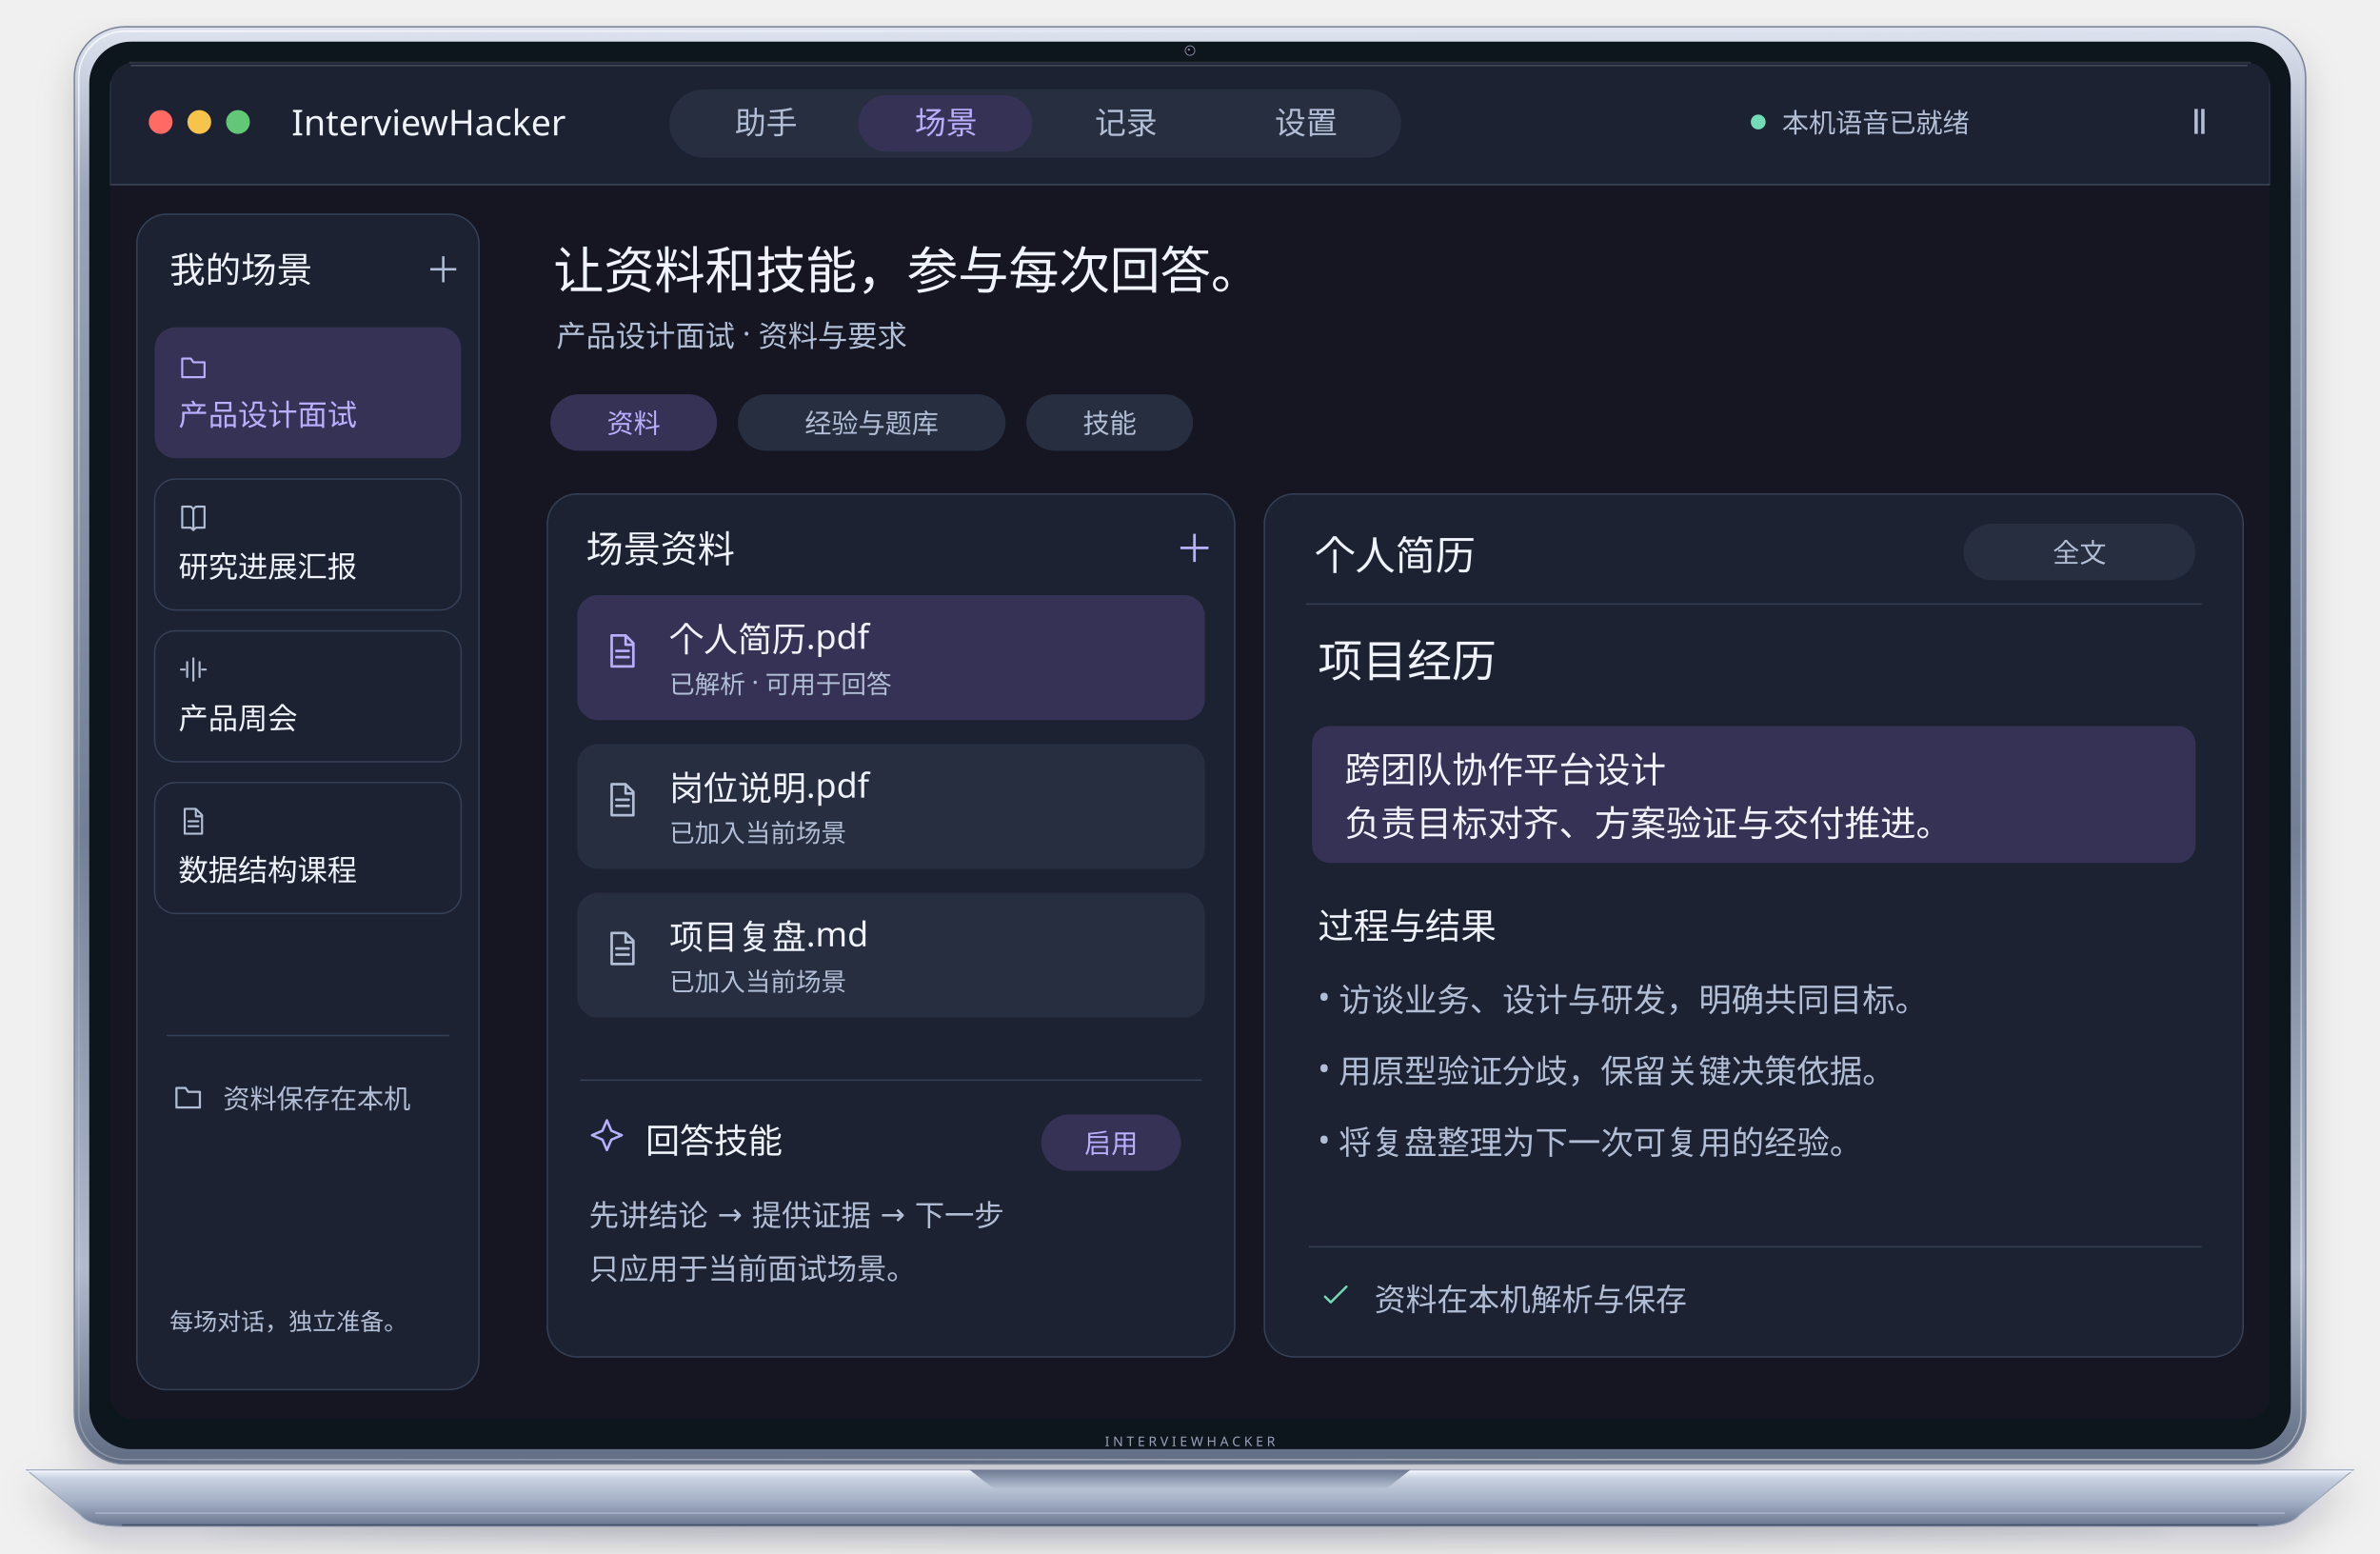
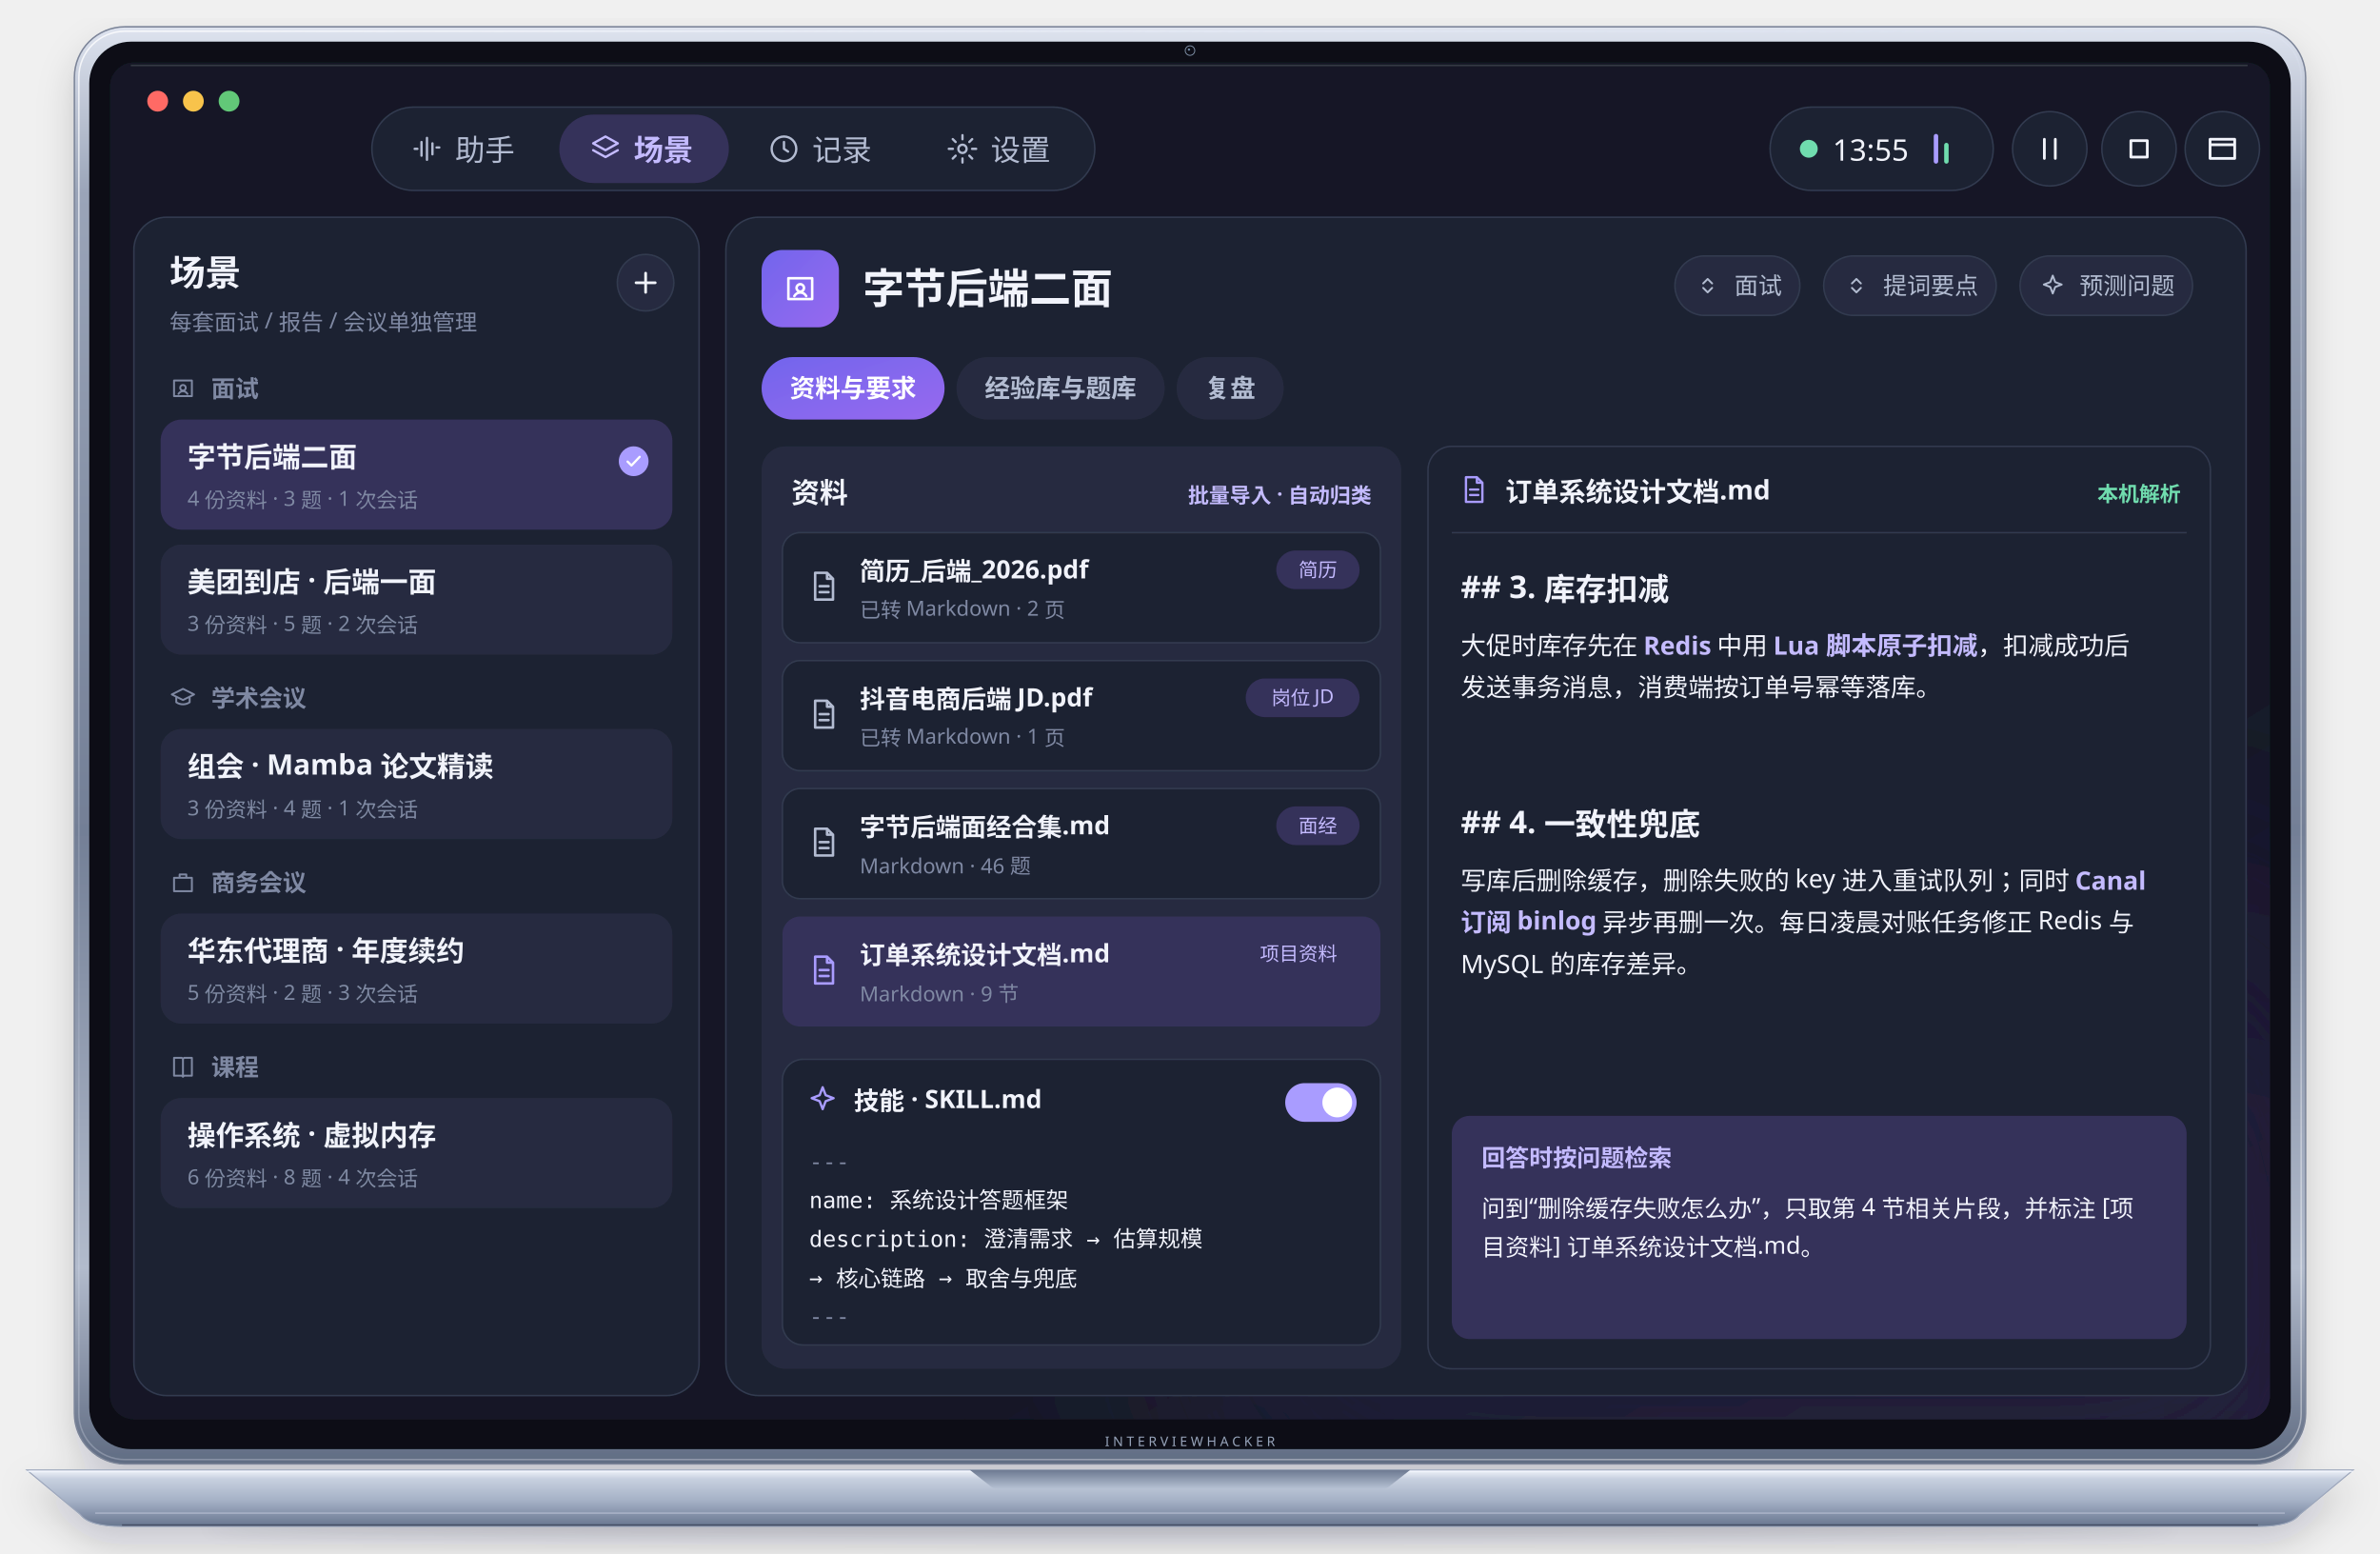
<svg xmlns="http://www.w3.org/2000/svg" width="1600" height="1044" viewBox="0 0 1600 1044" fill="none">
  <defs>
    <linearGradient id="accent" x1="0" y1="0" x2="1" y2="1">
      <stop stop-color="#7265ed" />
      <stop offset="1" stop-color="#9769ee" />
+     </linearGradient>
+     <linearGradient id="canvas" x1="0" y1="0" x2="1" y2="1">
+       <stop stop-color="#151926" />
+       <stop offset=".7" stop-color="#151926" />
+       <stop offset="1" stop-color="#221d3a" />
+     </linearGradient>
+     <linearGradient id="room" x1="0" y1="0" x2="1" y2="1">
+       <stop stop-color="#3a4258" />
+       <stop offset="1" stop-color="#1f2434" />
    </linearGradient>
    <linearGradient id="metal" x1="0" y1="0" x2="0" y2="1">
      <stop stop-color="#e1e6f1" />
      <stop offset=".12" stop-color="#9aa4b8" />
      <stop offset=".56" stop-color="#737f96" />
      <stop offset=".86" stop-color="#b2bbcc" />
      <stop offset="1" stop-color="#5d6980" />
    </linearGradient>
    <linearGradient id="rim-light" x1="0" y1="0" x2=".7" y2="1">
      <stop stop-color="#fff" stop-opacity=".8" />
      <stop offset=".42" stop-color="#e0e8fb" stop-opacity=".14" />
      <stop offset="1" stop-color="#fff" stop-opacity=".4" />
    </linearGradient>
    <linearGradient id="base" x1="0" y1="0" x2="0" y2="1">
      <stop stop-color="#f0f3fa" />
      <stop offset=".16" stop-color="#c7d0df" />
      <stop offset=".55" stop-color="#a4b0c5" />
      <stop offset="1" stop-color="#67758f" />
    </linearGradient>
    <linearGradient id="notch" x1="0" y1="0" x2="0" y2="1">
      <stop stop-color="#6c7991" />
      <stop offset="1" stop-color="#b8c3d5" />
    </linearGradient>
    <clipPath id="display">
      <rect x="74" y="42" width="1452" height="912" rx="16" />
    </clipPath>
    <filter id="device-shadow" x="-8%" y="-6%" width="116%" height="126%">
      <feDropShadow dx="0" dy="12" stdDeviation="12" flood-color="#0d1426" flood-opacity=".17" />
    </filter>
    <filter id="contact-shadow" x="-10%" y="-100%" width="120%" height="300%">
      <feGaussianBlur stdDeviation="6" />
    </filter>
+     <filter id="soft-glow" x="-50%" y="-50%" width="200%" height="200%">
+       <feGaussianBlur stdDeviation="90" />
+     </filter>
    <filter id="card-shadow" x="-20%" y="-20%" width="140%" height="160%">
-       <feDropShadow dx="0" dy="15" stdDeviation="17" flood-color="#0d1426" flood-opacity=".16" />
+       <feDropShadow dx="0" dy="18" stdDeviation="20" flood-color="#05070d" flood-opacity=".45" />
    </filter>
    <filter id="phone-shadow" x="-20%" y="-10%" width="140%" height="130%">
      <feDropShadow dx="0" dy="12" stdDeviation="10" flood-color="#0d1426" flood-opacity=".18" />
    </filter>
  </defs>
  <g font-family="'HarmonyOS Sans SC','PingFang SC','Microsoft YaHei',sans-serif" text-rendering="geometricPrecision">
    <ellipse cx="800" cy="1026" rx="660" ry="6" fill="#101626" opacity=".16" filter="url(#contact-shadow)" />
    <g filter="url(#device-shadow)">
      <rect x="50" y="18" width="1500" height="966" rx="34" fill="url(#metal)" stroke="#7b8498" />
      <rect x="53" y="21" width="1494" height="960" rx="31" fill="none" stroke="url(#rim-light)" />
-       <rect x="60" y="28" width="1480" height="946" rx="28" fill="#10131b" stroke="none" />
-       <path d="M87 42H1513" stroke="#bfc8db" stroke-opacity=".25" />
+       <rect x="60" y="28" width="1480" height="946" rx="28" fill="#0c0f16" stroke="none" />
      <circle cx="800" cy="34" r="3.2" fill="#090d15" stroke="#8491aa" stroke-width=".6" />
      <circle cx="799.3" cy="33.3" r=".8" fill="#7186a5" />
      <g clip-path="url(#display)">
-         <rect x="74" y="42" width="1452" height="912" rx="16" fill="#121723" stroke="none" />
-         <rect x="74" y="42" width="1452" height="82" rx="0" fill="#1c2232" stroke="#343f55" />
-         <path d="M74 124H1526" stroke="#343f55" />
-         <circle cx="108" cy="82" r="8" fill="#ff6a65" />
-         <circle cx="134" cy="82" r="8" fill="#f8c34b" />
-         <circle cx="160" cy="82" r="8" fill="#62c878" />
-         <text x="196" y="91" font-size="24" font-weight="500" fill="#f0f3fc">InterviewHacker</text>
-         <rect x="450" y="60" width="492" height="46" rx="23" fill="#252d40" stroke="none" />
-         <text x="515" y="90" font-size="21" font-weight="500" fill="#b2bed5" text-anchor="middle">助手</text>
-         <rect x="577" y="64" width="117" height="38" rx="19" fill="#353254" stroke="none" />
-         <text x="636" y="90" font-size="21" font-weight="500" fill="#b9afff" text-anchor="middle">场景</text>
-         <text x="757" y="90" font-size="21" font-weight="500" fill="#b2bed5" text-anchor="middle">记录</text>
-         <text x="878" y="90" font-size="21" font-weight="500" fill="#b2bed5" text-anchor="middle">设置</text>
-         <circle cx="1182" cy="82" r="5" fill="#73dbb5" />
-         <text x="1198" y="89" font-size="18" font-weight="400" fill="#b2bed5">本机语音已就绪</text>
-         <text x="1473" y="90" font-size="23" font-weight="400" fill="#b2bed5">Ⅱ</text>
-         <rect x="92" y="144" width="230" height="790" rx="20" fill="#1c2232" stroke="#343f55" />
-         <text x="114" y="190" font-size="24" font-weight="500" fill="#f0f3fc">我的场景</text>
-         <text x="286" y="190" font-size="24" font-weight="400" fill="#b2bed5">＋</text>
-         <rect x="104" y="220" width="206" height="88" rx="14" fill="#353254" stroke="none" />
-         <g transform="translate(120 236) scale(0.8333333)" fill="none" stroke="#b9afff" stroke-width="1.65" stroke-linecap="round" stroke-linejoin="round">
-           <path d="M3 6h7l2 3h9v12H3z" />
-         </g>
-         <text x="120" y="286" font-size="20" font-weight="500" fill="#b9afff">产品设计面试</text>
-         <rect x="104" y="322" width="206" height="88" rx="14" fill="#1c2232" stroke="#343f55" />
-         <g transform="translate(120 338) scale(0.8333333)" fill="none" stroke="#b2bed5" stroke-width="1.65" stroke-linecap="round" stroke-linejoin="round">
-           <path d="M3 3h7l2 2 2-2h7v17h-7l-2 2-2-2H3zM12 5v17" />
-         </g>
-         <text x="120" y="388" font-size="20" font-weight="400" fill="#f0f3fc">研究进展汇报</text>
-         <rect x="104" y="424" width="206" height="88" rx="14" fill="#1c2232" stroke="#343f55" />
-         <g transform="translate(120 440) scale(0.8333333)" fill="none" stroke="#b2bed5" stroke-width="1.65" stroke-linecap="round" stroke-linejoin="round">
-           <path d="M2 12h3m2-6v12m5-15v18m5-15v12m2-6h3" />
-         </g>
-         <text x="120" y="490" font-size="20" font-weight="400" fill="#f0f3fc">产品周会</text>
-         <rect x="104" y="526" width="206" height="88" rx="14" fill="#1c2232" stroke="#343f55" />
-         <g transform="translate(120 542) scale(0.8333333)" fill="none" stroke="#b2bed5" stroke-width="1.65" stroke-linecap="round" stroke-linejoin="round">
-           <path d="M5 2h9l5 5v15H5zM14 2v6h5M8 12h8M8 16h8" />
-         </g>
-         <text x="120" y="592" font-size="20" font-weight="400" fill="#f0f3fc">数据结构课程</text>
-         <path d="M112 696H302" stroke="#343f55" />
-         <g transform="translate(116 726) scale(0.875)" fill="none" stroke="#b2bed5" stroke-width="1.65" stroke-linecap="round" stroke-linejoin="round">
-           <path d="M3 6h7l2 3h9v12H3z" />
-         </g>
-         <text x="150" y="745" font-size="18" font-weight="400" fill="#b2bed5">资料保存在本机</text>
-         <text x="114" y="894" font-size="16" font-weight="400" fill="#b2bed5">每场对话，独立准备。</text>
-         <text x="372" y="194" font-size="34" font-weight="500" fill="#f0f3fc">让资料和技能，参与每次回答。</text>
-         <text x="374" y="233" font-size="20" font-weight="400" fill="#b2bed5">产品设计面试 · 资料与要求</text>
-         <rect x="370" y="265" width="112" height="38" rx="19" fill="#353254" stroke="none" />
-         <text x="426" y="291" font-size="18" font-weight="500" fill="#b9afff" text-anchor="middle">资料</text>
-         <rect x="496" y="265" width="180" height="38" rx="19" fill="#252d40" stroke="none" />
-         <text x="586" y="291" font-size="18" font-weight="500" fill="#b2bed5" text-anchor="middle">经验与题库</text>
-         <rect x="690" y="265" width="112" height="38" rx="19" fill="#252d40" stroke="none" />
-         <text x="746" y="291" font-size="18" font-weight="500" fill="#b2bed5" text-anchor="middle">技能</text>
-         <rect x="368" y="332" width="462" height="580" rx="20" fill="#1c2232" stroke="#343f55" />
-         <rect x="850" y="332" width="658" height="580" rx="20" fill="#1c2232" stroke="#343f55" />
-         <text x="394" y="378" font-size="25" font-weight="500" fill="#f0f3fc">场景资料</text>
-         <text x="790" y="378" font-size="26" font-weight="400" fill="#b9afff">＋</text>
-         <rect x="388" y="400" width="422" height="84" rx="14" fill="#353254" stroke="none" />
-         <g transform="translate(406 425) scale(1.041667)" fill="none" stroke="#b9afff" stroke-width="1.65" stroke-linecap="round" stroke-linejoin="round">
-           <path d="M5 2h9l5 5v15H5zM14 2v6h5M8 12h8M8 16h8" />
-         </g>
-         <text x="450" y="438" font-size="23" font-weight="500" fill="#f0f3fc">个人简历.pdf</text>
-         <text x="450" y="466" font-size="17" font-weight="400" fill="#b2bed5">已解析 · 可用于回答</text>
-         <rect x="388" y="500" width="422" height="84" rx="14" fill="#252d40" stroke="none" />
-         <g transform="translate(406 525) scale(1.041667)" fill="none" stroke="#b2bed5" stroke-width="1.65" stroke-linecap="round" stroke-linejoin="round">
-           <path d="M5 2h9l5 5v15H5zM14 2v6h5M8 12h8M8 16h8" />
-         </g>
-         <text x="450" y="538" font-size="23" font-weight="500" fill="#f0f3fc">岗位说明.pdf</text>
-         <text x="450" y="566" font-size="17" font-weight="400" fill="#b2bed5">已加入当前场景</text>
-         <rect x="388" y="600" width="422" height="84" rx="14" fill="#252d40" stroke="none" />
-         <g transform="translate(406 625) scale(1.041667)" fill="none" stroke="#b2bed5" stroke-width="1.65" stroke-linecap="round" stroke-linejoin="round">
-           <path d="M5 2h9l5 5v15H5zM14 2v6h5M8 12h8M8 16h8" />
-         </g>
-         <text x="450" y="638" font-size="23" font-weight="500" fill="#f0f3fc">项目复盘.md</text>
-         <text x="450" y="666" font-size="17" font-weight="400" fill="#b2bed5">已加入当前场景</text>
-         <path d="M390 726H808" stroke="#343f55" />
-         <g transform="translate(396 751) scale(1)" fill="none" stroke="#b9afff" stroke-width="1.65" stroke-linecap="round" stroke-linejoin="round">
-           <path d="m12 2 3 7 7 3-7 3-3 7-3-7-7-3 7-3z" />
-         </g>
-         <text x="434" y="775" font-size="23" font-weight="500" fill="#f0f3fc">回答技能</text>
-         <rect x="700" y="749" width="94" height="38" rx="19" fill="#353254" stroke="none" />
-         <text x="747" y="775" font-size="18" font-weight="500" fill="#b9afff" text-anchor="middle">启用</text>
-         <text x="396" y="824" font-size="20" font-weight="400" fill="#b2bed5">先讲结论 → 提供证据 → 下一步</text>
-         <text x="396" y="860" font-size="20" font-weight="400" fill="#b2bed5">只应用于当前面试场景。</text>
-         <text x="884" y="383" font-size="27" font-weight="500" fill="#f0f3fc">个人简历</text>
-         <rect x="1320" y="352" width="156" height="38" rx="19" fill="#252d40" stroke="none" />
-         <text x="1398" y="378" font-size="18" font-weight="500" fill="#b2bed5" text-anchor="middle">全文</text>
-         <path d="M878 406H1480" stroke="#343f55" />
-         <text x="886" y="455" font-size="30" font-weight="500" fill="#f0f3fc">项目经历</text>
-         <rect x="882" y="488" width="594" height="92" rx="12" fill="#353254" stroke="none" />
-         <text x="904" y="526" font-size="24" font-weight="400" fill="#f0f3fc">跨团队协作平台设计</text>
-         <text x="904" y="562" font-size="24" font-weight="400" fill="#f0f3fc">负责目标对齐、方案验证与交付推进。</text>
-         <text x="886" y="631" font-size="24" font-weight="500" fill="#f0f3fc">过程与结果</text>
-         <text x="886" y="678" font-size="22" font-weight="400" fill="#b2bed5">• 访谈业务、设计与研发，明确共同目标。</text>
-         <text x="886" y="726" font-size="22" font-weight="400" fill="#b2bed5">• 用原型验证分歧，保留关键决策依据。</text>
-         <text x="886" y="774" font-size="22" font-weight="400" fill="#b2bed5">• 将复盘整理为下一次可复用的经验。</text>
-         <path d="M880 838H1480" stroke="#343f55" />
-         <g transform="translate(886 860) scale(0.9583333)" fill="none" stroke="#73dbb5" stroke-width="1.65" stroke-linecap="round" stroke-linejoin="round">
-           <path d="m5 12 4 4L20 5" />
-         </g>
-         <text x="924" y="881" font-size="21" font-weight="400" fill="#b2bed5">资料在本机解析与保存</text>
+         <rect x="74" y="42" width="1452" height="912" rx="16" fill="url(#canvas)" stroke="none" />
+         <ellipse cx="1300" cy="900" rx="520" ry="260" fill="#221d3a" opacity=".7" filter="url(#soft-glow)" />
+         <circle cx="106" cy="68" r="7" fill="#ff6a65" />
+         <circle cx="130" cy="68" r="7" fill="#f8c34b" />
+         <circle cx="154" cy="68" r="7" fill="#62c878" />
+         <rect x="250" y="72" width="486" height="56" rx="28" fill="#1d2232" stroke="#323a50" />
+         <g transform="translate(276 89) scale(0.92)" fill="none" stroke="#b3bcd2" stroke-width="1.7" stroke-linecap="round" stroke-linejoin="round">
+           <path d="M3 12h2m3-5v10m4-13v16m4-12v8m3-5h2" />
+         </g>
+         <text x="306" y="108" font-size="20" font-weight="500" fill="#b3bcd2">助手</text>
+         <rect x="376" y="77" width="114" height="46" rx="23" fill="#35305a" stroke="none" />
+         <g transform="translate(396 89) scale(0.92)" fill="none" stroke="#c4bbff" stroke-width="1.7" stroke-linecap="round" stroke-linejoin="round">
+           <path d="m12 3 9 5-9 5-9-5zM3 13l9 5 9-5" />
+         </g>
+         <text x="426" y="108" font-size="20" font-weight="600" fill="#c4bbff">场景</text>
+         <g transform="translate(516 89) scale(0.92)" fill="none" stroke="#b3bcd2" stroke-width="1.7" stroke-linecap="round" stroke-linejoin="round">
+           <path d="M12 7v5l3 2M21 12a9 9 0 1 1-18 0 9 9 0 0 1 18 0" />
+         </g>
+         <text x="546" y="108" font-size="20" font-weight="500" fill="#b3bcd2">记录</text>
+         <g transform="translate(636 89) scale(0.92)" fill="none" stroke="#b3bcd2" stroke-width="1.7" stroke-linecap="round" stroke-linejoin="round">
+           <path d="M12 9a3 3 0 1 0 0 6 3 3 0 0 0 0-6M12 2v3m0 14v3M2 12h3m14 0h3M4.9 4.9l2.1 2.1m10 10 2.1 2.1M4.9 19.1 7 17M17 7l2.1-2.1" />
+         </g>
+         <text x="666" y="108" font-size="20" font-weight="500" fill="#b3bcd2">设置</text>
+         <rect x="1190" y="72" width="150" height="56" rx="28" fill="#1d2232" stroke="#323a50" />
+         <circle cx="1216" cy="100" r="6" fill="#6fdcae" />
+         <text x="1232" y="108" font-size="20" font-weight="500" fill="#f1f3fb">13:55</text>
+         <rect x="1300" y="90" width="3" height="20" rx="1.5" fill="#a99cff" stroke="none" />
+         <rect x="1307" y="96" width="3" height="14" rx="1.5" fill="#6fdcae" stroke="none" />
+         <circle cx="1378" cy="100" r="25" fill="#1d2232" stroke="#323a50" />
+         <g transform="translate(1367 89) scale(0.92)" fill="none" stroke="#f1f3fb" stroke-width="2" stroke-linecap="round" stroke-linejoin="round">
+           <path d="M8 5v14M16 5v14" />
+         </g>
+         <circle cx="1438" cy="100" r="25" fill="#1d2232" stroke="#323a50" />
+         <g transform="translate(1427 89) scale(0.92)" fill="none" stroke="#f1f3fb" stroke-width="2" stroke-linecap="round" stroke-linejoin="round">
+           <path d="M6 6h12v12H6z" />
+         </g>
+         <circle cx="1494" cy="100" r="25" fill="#1d2232" stroke="#323a50" />
+         <g transform="translate(1483 89) scale(0.92)" fill="none" stroke="#f1f3fb" stroke-width="2" stroke-linecap="round" stroke-linejoin="round">
+           <path d="M3 5h18v14H3zM3 9h18" />
+         </g>
+         <rect x="90" y="146" width="380" height="792" rx="22" fill="#1d2232" stroke="#323a50" />
+         <text x="114" y="192" font-size="24" font-weight="600" fill="#f1f3fb">场景</text>
+         <text x="114" y="222" font-size="15" font-weight="400" fill="#7f89a3">每套面试 / 报告 / 会议单独管理</text>
+         <circle cx="434" cy="190" r="19" fill="#262c3f" stroke="#323a50" />
+         <g transform="translate(423 179) scale(0.92)" fill="none" stroke="#f1f3fb" stroke-width="2" stroke-linecap="round" stroke-linejoin="round">
+           <path d="M12 5v14M5 12h14" />
+         </g>
+         <g transform="translate(114 252) scale(0.75)" fill="none" stroke="#7f89a3" stroke-width="1.7" stroke-linecap="round" stroke-linejoin="round">
+           <path d="M4 5h16v14H4zM12 9a2.5 2.5 0 1 0 0 5 2.5 2.5 0 0 0 0-5M8 17c1-1.6 2.3-2.4 4-2.4s3 .8 4 2.4" />
+         </g>
+         <text x="142" y="267" font-size="16" font-weight="600" fill="#7f89a3">面试</text>
+         <rect x="108" y="282" width="344" height="74" rx="14" fill="#35305a" stroke="none" />
+         <text x="126" y="314" font-size="19" font-weight="600" fill="#f1f3fb">字节后端二面</text>
+         <text x="126" y="340" font-size="14" font-weight="400" fill="#7f89a3">4 份资料 · 3 题 · 1 次会话</text>
+         <circle cx="426" cy="310" r="10" fill="#a99cff" />
+         <g transform="translate(419 303) scale(0.58)" fill="none" stroke="#fff" stroke-width="2.6" stroke-linecap="round" stroke-linejoin="round">
+           <path d="m5 12.5 4.5 4.5L19 7" />
+         </g>
+         <rect x="108" y="366" width="344" height="74" rx="14" fill="#262c3f" stroke="none" />
+         <text x="126" y="398" font-size="19" font-weight="600" fill="#f1f3fb">美团到店 · 后端一面</text>
+         <text x="126" y="424" font-size="14" font-weight="400" fill="#7f89a3">3 份资料 · 5 题 · 2 次会话</text>
+         <g transform="translate(114 460) scale(0.75)" fill="none" stroke="#7f89a3" stroke-width="1.7" stroke-linecap="round" stroke-linejoin="round">
+           <path d="m2 9 10-5 10 5-10 5zM6 11v5c3.5 2.5 8.5 2.5 12 0v-5" />
+         </g>
+         <text x="142" y="475" font-size="16" font-weight="600" fill="#7f89a3">学术会议</text>
+         <rect x="108" y="490" width="344" height="74" rx="14" fill="#262c3f" stroke="none" />
+         <text x="126" y="522" font-size="19" font-weight="600" fill="#f1f3fb">组会 · Mamba 论文精读</text>
+         <text x="126" y="548" font-size="14" font-weight="400" fill="#7f89a3">3 份资料 · 4 题 · 1 次会话</text>
+         <g transform="translate(114 584) scale(0.75)" fill="none" stroke="#7f89a3" stroke-width="1.7" stroke-linecap="round" stroke-linejoin="round">
+           <path d="M4 8h16v12H4zM9 8V5h6v3" />
+         </g>
+         <text x="142" y="599" font-size="16" font-weight="600" fill="#7f89a3">商务会议</text>
+         <rect x="108" y="614" width="344" height="74" rx="14" fill="#262c3f" stroke="none" />
+         <text x="126" y="646" font-size="19" font-weight="600" fill="#f1f3fb">华东代理商 · 年度续约</text>
+         <text x="126" y="672" font-size="14" font-weight="400" fill="#7f89a3">5 份资料 · 2 题 · 3 次会话</text>
+         <g transform="translate(114 708) scale(0.75)" fill="none" stroke="#7f89a3" stroke-width="1.7" stroke-linecap="round" stroke-linejoin="round">
+           <path d="M4 4h7l1 1 1-1h7v16h-7l-1 1-1-1H4zM12 5v16" />
+         </g>
+         <text x="142" y="723" font-size="16" font-weight="600" fill="#7f89a3">课程</text>
+         <rect x="108" y="738" width="344" height="74" rx="14" fill="#262c3f" stroke="none" />
+         <text x="126" y="770" font-size="19" font-weight="600" fill="#f1f3fb">操作系统 · 虚拟内存</text>
+         <text x="126" y="796" font-size="14" font-weight="400" fill="#7f89a3">6 份资料 · 8 题 · 4 次会话</text>
+         <rect x="488" y="146" width="1022" height="792" rx="22" fill="#1d2232" stroke="#323a50" />
+         <rect x="512" y="168" width="52" height="52" rx="14" fill="url(#accent)" stroke="none" />
+         <g transform="translate(526 182) scale(1)" fill="none" stroke="#fff" stroke-width="1.7" stroke-linecap="round" stroke-linejoin="round">
+           <path d="M4 5h16v14H4zM12 9a2.5 2.5 0 1 0 0 5 2.5 2.5 0 0 0 0-5M8 17c1-1.6 2.3-2.4 4-2.4s3 .8 4 2.4" />
+         </g>
+         <text x="580" y="204" font-size="28" font-weight="600" fill="#f1f3fb">字节后端二面</text>
+         <rect x="1358" y="172" width="116" height="40" rx="20" fill="#262c3f" stroke="#323a50" />
+         <g transform="translate(1371 183) scale(0.75)" fill="none" stroke="#b3bcd2" stroke-width="1.7" stroke-linecap="round" stroke-linejoin="round">
+           <path d="m12 3 2.2 5.8L20 11l-5.8 2.2L12 19l-2.2-5.8L4 11l5.8-2.2z" />
+         </g>
+         <text x="1398" y="197.76" font-size="16" font-weight="500" fill="#b3bcd2">预测问题</text>
+         <rect x="1226" y="172" width="116" height="40" rx="20" fill="#262c3f" stroke="#323a50" />
+         <g transform="translate(1239 183) scale(0.75)" fill="none" stroke="#b3bcd2" stroke-width="1.7" stroke-linecap="round" stroke-linejoin="round">
+           <path d="m8 10 4-4 4 4M8 14l4 4 4-4" />
+         </g>
+         <text x="1266" y="197.76" font-size="16" font-weight="500" fill="#b3bcd2">提词要点</text>
+         <rect x="1126" y="172" width="84" height="40" rx="20" fill="#262c3f" stroke="#323a50" />
+         <g transform="translate(1139 183) scale(0.75)" fill="none" stroke="#b3bcd2" stroke-width="1.7" stroke-linecap="round" stroke-linejoin="round">
+           <path d="m8 10 4-4 4 4M8 14l4 4 4-4" />
+         </g>
+         <text x="1166" y="197.76" font-size="16" font-weight="500" fill="#b3bcd2">面试</text>
+         <rect x="512" y="240" width="123" height="42" rx="21" fill="url(#accent)" stroke="none" />
+         <text x="573.5" y="267" font-size="17" font-weight="600" fill="#fff" text-anchor="middle">资料与要求</text>
+         <rect x="643" y="240" width="140" height="42" rx="21" fill="#262c3f" stroke="none" />
+         <text x="713" y="267" font-size="17" font-weight="600" fill="#b3bcd2" text-anchor="middle">经验库与题库</text>
+         <rect x="791" y="240" width="72" height="42" rx="21" fill="#262c3f" stroke="none" />
+         <text x="827" y="267" font-size="17" font-weight="600" fill="#b3bcd2" text-anchor="middle">复盘</text>
+         <rect x="512" y="300" width="430" height="620" rx="16" fill="#262c3f" stroke="none" />
+         <text x="532" y="338" font-size="19" font-weight="600" fill="#f1f3fb">资料</text>
+         <text x="922" y="338" font-size="14" font-weight="600" fill="#c4bbff" text-anchor="end">批量导入 · 自动归类</text>
+         <rect x="526" y="358" width="402" height="74" rx="12" fill="#1d2232" stroke="#323a50" />
+         <g transform="translate(542 382) scale(1)" fill="none" stroke="#b3bcd2" stroke-width="1.7" stroke-linecap="round" stroke-linejoin="round">
+           <path d="M6 3h8l4 4v14H6zM14 3v4h4M9 12h6M9 16h6" />
+         </g>
+         <text x="578" y="390" font-size="17" font-weight="600" fill="#f1f3fb">简历_后端_2026.pdf</text>
+         <text x="578" y="415" font-size="14" font-weight="400" fill="#7f89a3">已转 Markdown · 2 页</text>
+         <rect x="858" y="370" width="56" height="26" rx="13" fill="#35305a" stroke="none" />
+         <text x="886" y="387.68" font-size="13" font-weight="500" fill="#c4bbff" text-anchor="middle">简历</text>
+         <rect x="526" y="444" width="402" height="74" rx="12" fill="#1d2232" stroke="#323a50" />
+         <g transform="translate(542 468) scale(1)" fill="none" stroke="#b3bcd2" stroke-width="1.7" stroke-linecap="round" stroke-linejoin="round">
+           <path d="M6 3h8l4 4v14H6zM14 3v4h4M9 12h6M9 16h6" />
+         </g>
+         <text x="578" y="476" font-size="17" font-weight="600" fill="#f1f3fb">抖音电商后端 JD.pdf</text>
+         <text x="578" y="501" font-size="14" font-weight="400" fill="#7f89a3">已转 Markdown · 1 页</text>
+         <rect x="837.46" y="456" width="76.54" height="26" rx="13" fill="#35305a" stroke="none" />
+         <text x="875.73" y="473.68" font-size="13" font-weight="500" fill="#c4bbff" text-anchor="middle">岗位 JD</text>
+         <rect x="526" y="530" width="402" height="74" rx="12" fill="#1d2232" stroke="#323a50" />
+         <g transform="translate(542 554) scale(1)" fill="none" stroke="#b3bcd2" stroke-width="1.7" stroke-linecap="round" stroke-linejoin="round">
+           <path d="M6 3h8l4 4v14H6zM14 3v4h4M9 12h6M9 16h6" />
+         </g>
+         <text x="578" y="562" font-size="17" font-weight="600" fill="#f1f3fb">字节后端面经合集.md</text>
+         <text x="578" y="587" font-size="14" font-weight="400" fill="#7f89a3">Markdown · 46 题</text>
+         <rect x="858" y="542" width="56" height="26" rx="13" fill="#35305a" stroke="none" />
+         <text x="886" y="559.68" font-size="13" font-weight="500" fill="#c4bbff" text-anchor="middle">面经</text>
+         <rect x="526" y="616" width="402" height="74" rx="12" fill="#35305a" stroke="none" />
+         <g transform="translate(542 640) scale(1)" fill="none" stroke="#a99cff" stroke-width="1.7" stroke-linecap="round" stroke-linejoin="round">
+           <path d="M6 3h8l4 4v14H6zM14 3v4h4M9 12h6M9 16h6" />
+         </g>
+         <text x="578" y="648" font-size="17" font-weight="600" fill="#f1f3fb">订单系统设计文档.md</text>
+         <text x="578" y="673" font-size="14" font-weight="400" fill="#7f89a3">Markdown · 9 节</text>
+         <rect x="832" y="628" width="82" height="26" rx="13" fill="#35305a" stroke="none" />
+         <text x="873" y="645.68" font-size="13" font-weight="500" fill="#c4bbff" text-anchor="middle">项目资料</text>
+         <rect x="526" y="712" width="402" height="192" rx="14" fill="#1d2232" stroke="#323a50" />
+         <g transform="translate(542 728) scale(0.92)" fill="none" stroke="#a99cff" stroke-width="1.7" stroke-linecap="round" stroke-linejoin="round">
+           <path d="m12 3 2.2 5.8L20 11l-5.8 2.2L12 19l-2.2-5.8L4 11l5.8-2.2z" />
+         </g>
+         <text x="574" y="746" font-size="17" font-weight="600" fill="#f1f3fb">技能 · SKILL.md</text>
+         <rect x="864" y="728" width="48" height="26" rx="13" fill="#a99cff" stroke="none" />
+         <circle cx="899" cy="741" r="10" fill="#fff" />
+         <g font-family="'SF Mono',Menlo,monospace">
+           <text x="544" y="786" font-size="15" font-weight="400" fill="#7f89a3">---</text>
+           <text x="544" y="812" font-size="15" font-weight="400" fill="#f1f3fb">name: 系统设计答题框架</text>
+           <text x="544" y="838" font-size="15" font-weight="400" fill="#f1f3fb">description: 澄清需求 → 估算规模</text>
+           <text x="544" y="864" font-size="15" font-weight="400" fill="#f1f3fb">  → 核心链路 → 取舍与兜底</text>
+           <text x="544" y="890" font-size="15" font-weight="400" fill="#7f89a3">---</text>
+         </g>
+         <rect x="960" y="300" width="526" height="620" rx="16" fill="#1d2232" stroke="#323a50" />
+         <g transform="translate(980 318) scale(0.92)" fill="none" stroke="#a99cff" stroke-width="1.7" stroke-linecap="round" stroke-linejoin="round">
+           <path d="M6 3h8l4 4v14H6zM14 3v4h4M9 12h6M9 16h6" />
+         </g>
+         <text x="1012" y="337" font-size="18" font-weight="600" fill="#f1f3fb">订单系统设计文档.md</text>
+         <text x="1466" y="337" font-size="14" font-weight="600" fill="#6fdcae" text-anchor="end">本机解析</text>
+         <path d="M976 358L1470 358" stroke="#323a50" />
+         <text x="982" y="402" font-size="21" font-weight="600" fill="#f1f3fb">## 3. 库存扣减</text>
+         <text x="982" y="440" font-size="17" fill="#f1f3fb" font-weight="400">大促时库存先在 <tspan font-weight="600" fill="#c4bbff">Redis</tspan> 中用 <tspan font-weight="600" fill="#c4bbff">Lua 脚本原子扣减</tspan>，扣减成功后</text>
+         <text x="982" y="468" font-size="17" fill="#f1f3fb" font-weight="400">发送事务消息，消费端按订单号幂等落库。</text>
+         <text x="982" y="560" font-size="21" font-weight="600" fill="#f1f3fb">## 4. 一致性兜底</text>
+         <text x="982" y="598" font-size="17" fill="#f1f3fb" font-weight="400">写库后删除缓存，删除失败的 key 进入重试队列；同时 <tspan font-weight="600" fill="#c4bbff">Canal </tspan>
+         </text>
+         <text x="982" y="626" font-size="17" fill="#f1f3fb" font-weight="400">
+           <tspan font-weight="600" fill="#c4bbff">订阅 binlog</tspan> 异步再删一次。每日凌晨对账任务修正 Redis 与 </text>
+         <text x="982" y="654" font-size="17" fill="#f1f3fb" font-weight="400">MySQL 的库存差异。</text>
+         <rect x="976" y="750" width="494" height="150" rx="12" fill="#35305a" stroke="none" />
+         <text x="996" y="784" font-size="16" font-weight="600" fill="#c4bbff">回答时按问题检索</text>
+         <text x="996" y="818" font-size="16" fill="#f1f3fb" font-weight="400">问到“删除缓存失败怎么办”，只取第 4 节相关片段，并标注 [项</text>
+         <text x="996" y="844" font-size="16" fill="#f1f3fb" font-weight="400">目资料] 订单系统设计文档.md。</text>
      </g>
-       <path d="M88 44H1511" stroke="#fff" stroke-opacity=".18" />
+       <path d="M88 44H1511" stroke="#fff" stroke-opacity=".14" />
      <text x="800" y="972" font-size="9" font-weight="500" fill="#98a3ba" text-anchor="middle">I N T E R V I E W H A C K E R</text>
      <path d="M18 988H1582L1546 1018Q1540 1026 1518 1026H82Q60 1026 54 1018Z" fill="url(#base)" stroke="#9ca6bb" stroke-width=".8" />
      <path d="M18 989H1582" stroke="#f4f6fd" stroke-opacity=".8" />
      <path d="M652 988H948L934 999Q932 1001 926 1001H674Q668 1001 666 999Z" fill="url(#notch)" />
      <path d="M64 1017H1536" stroke="#f0f3fc" stroke-opacity=".34" />
      <path d="M82 1025H1518" stroke="#3a4356" stroke-opacity=".74" />
    </g>
  </g>
</svg>
